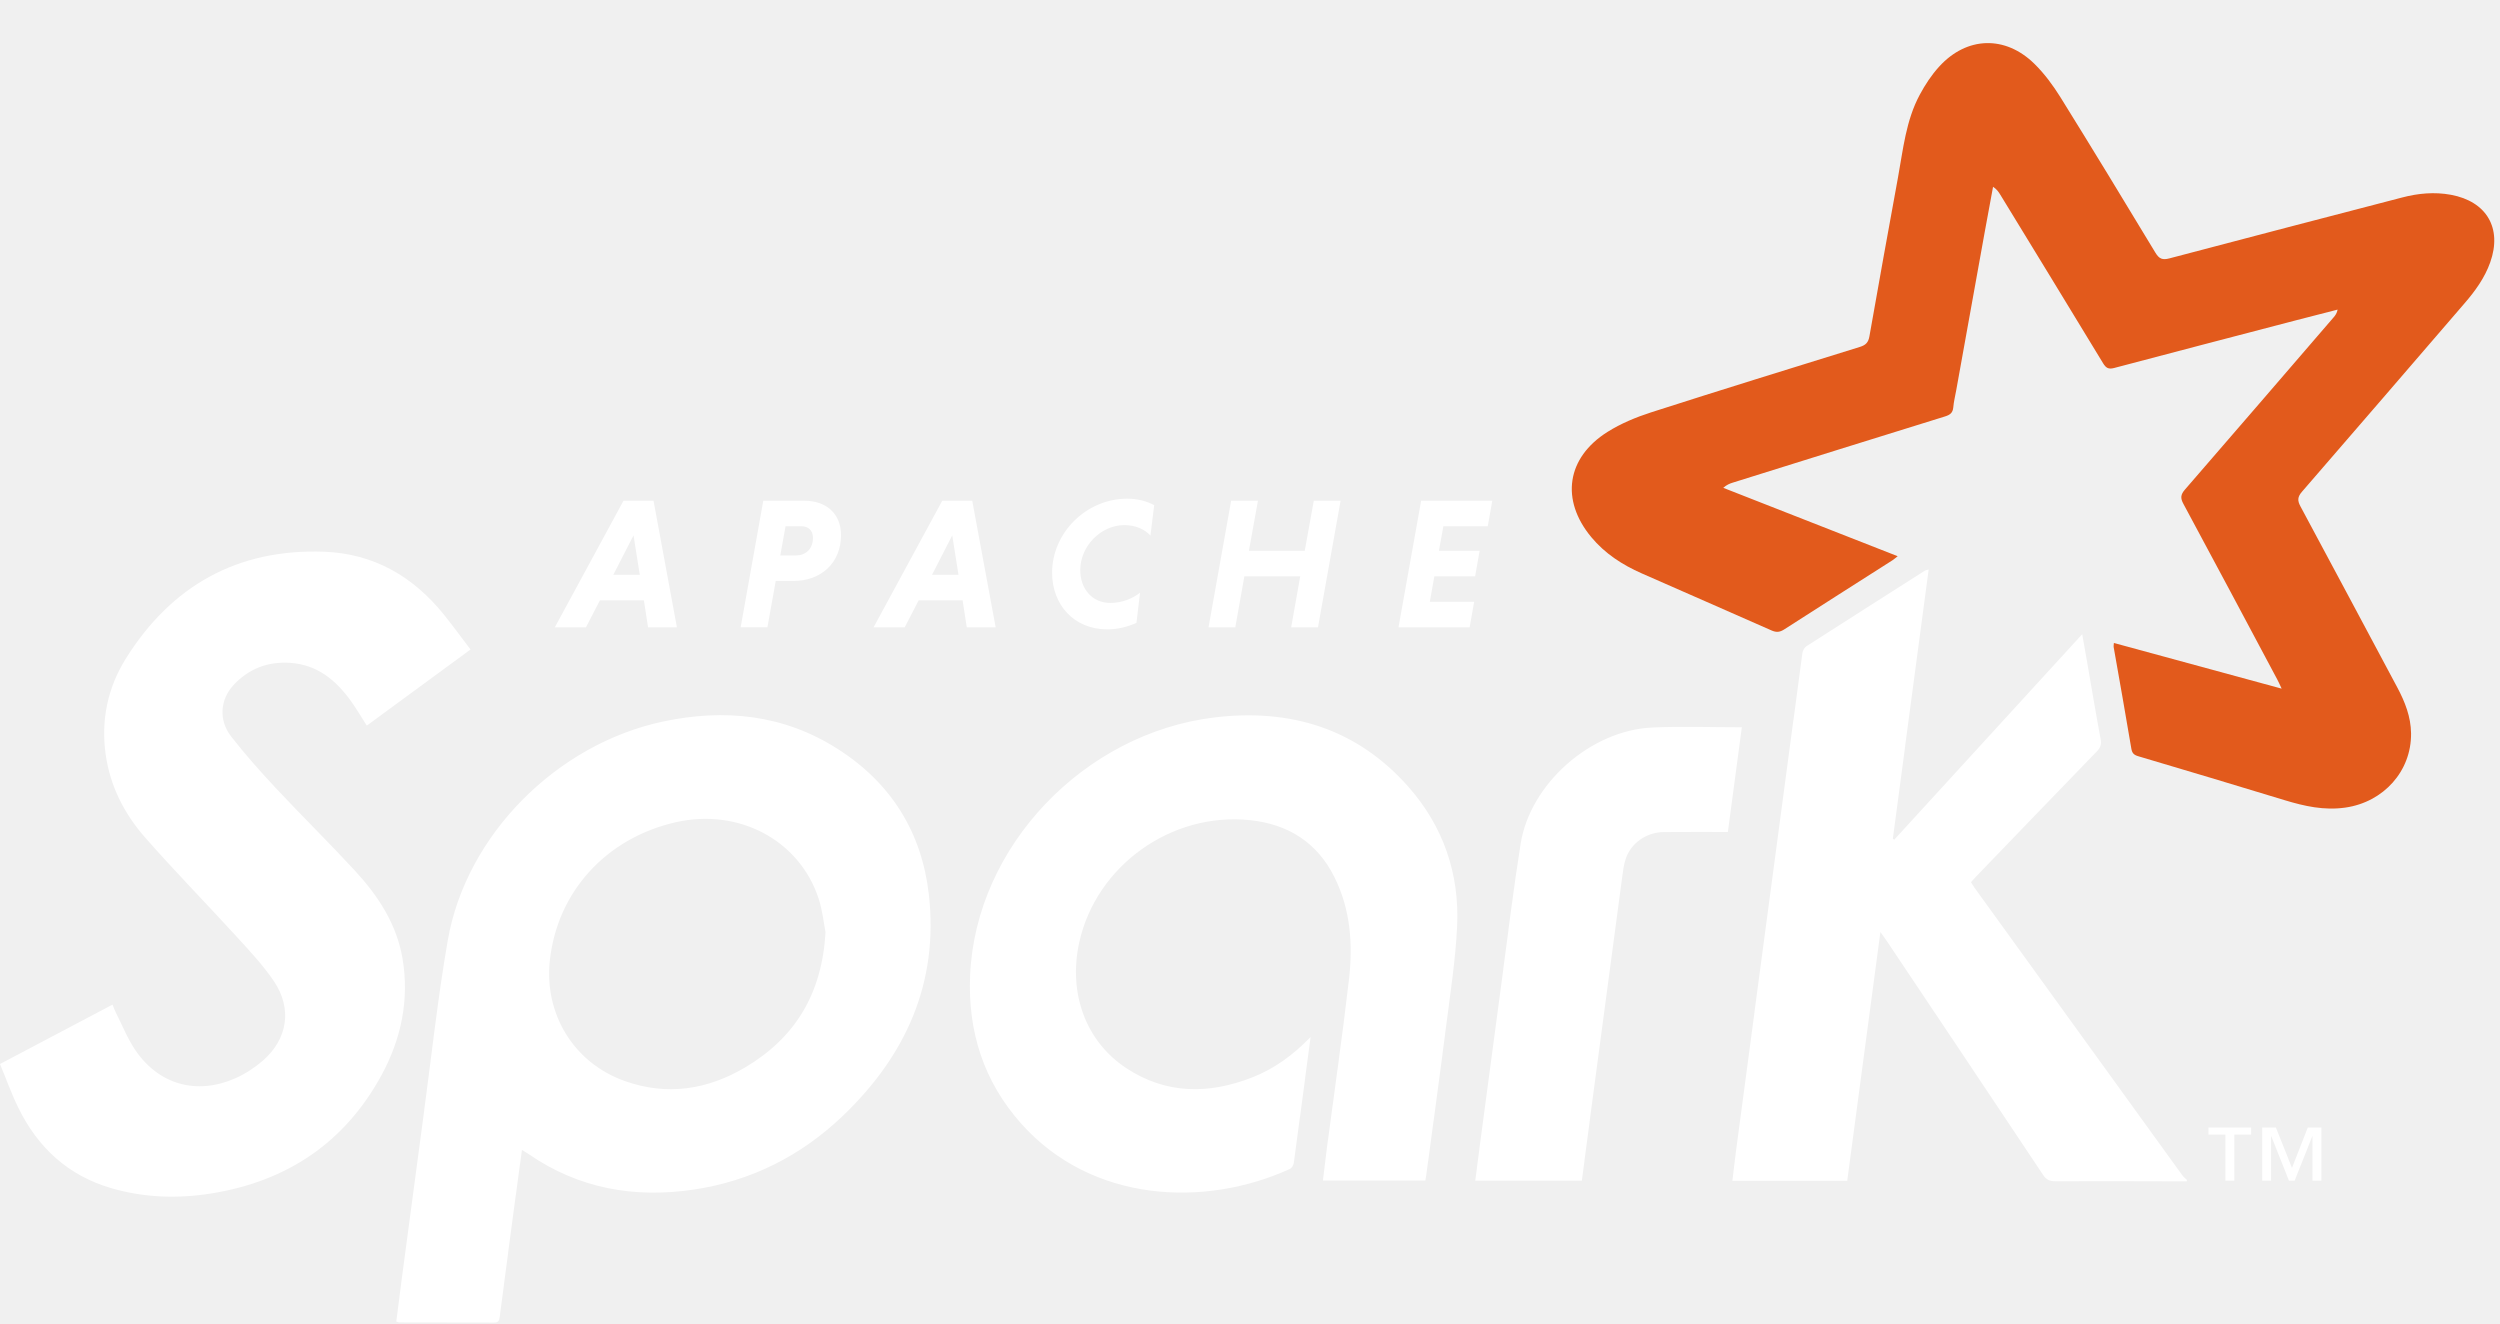
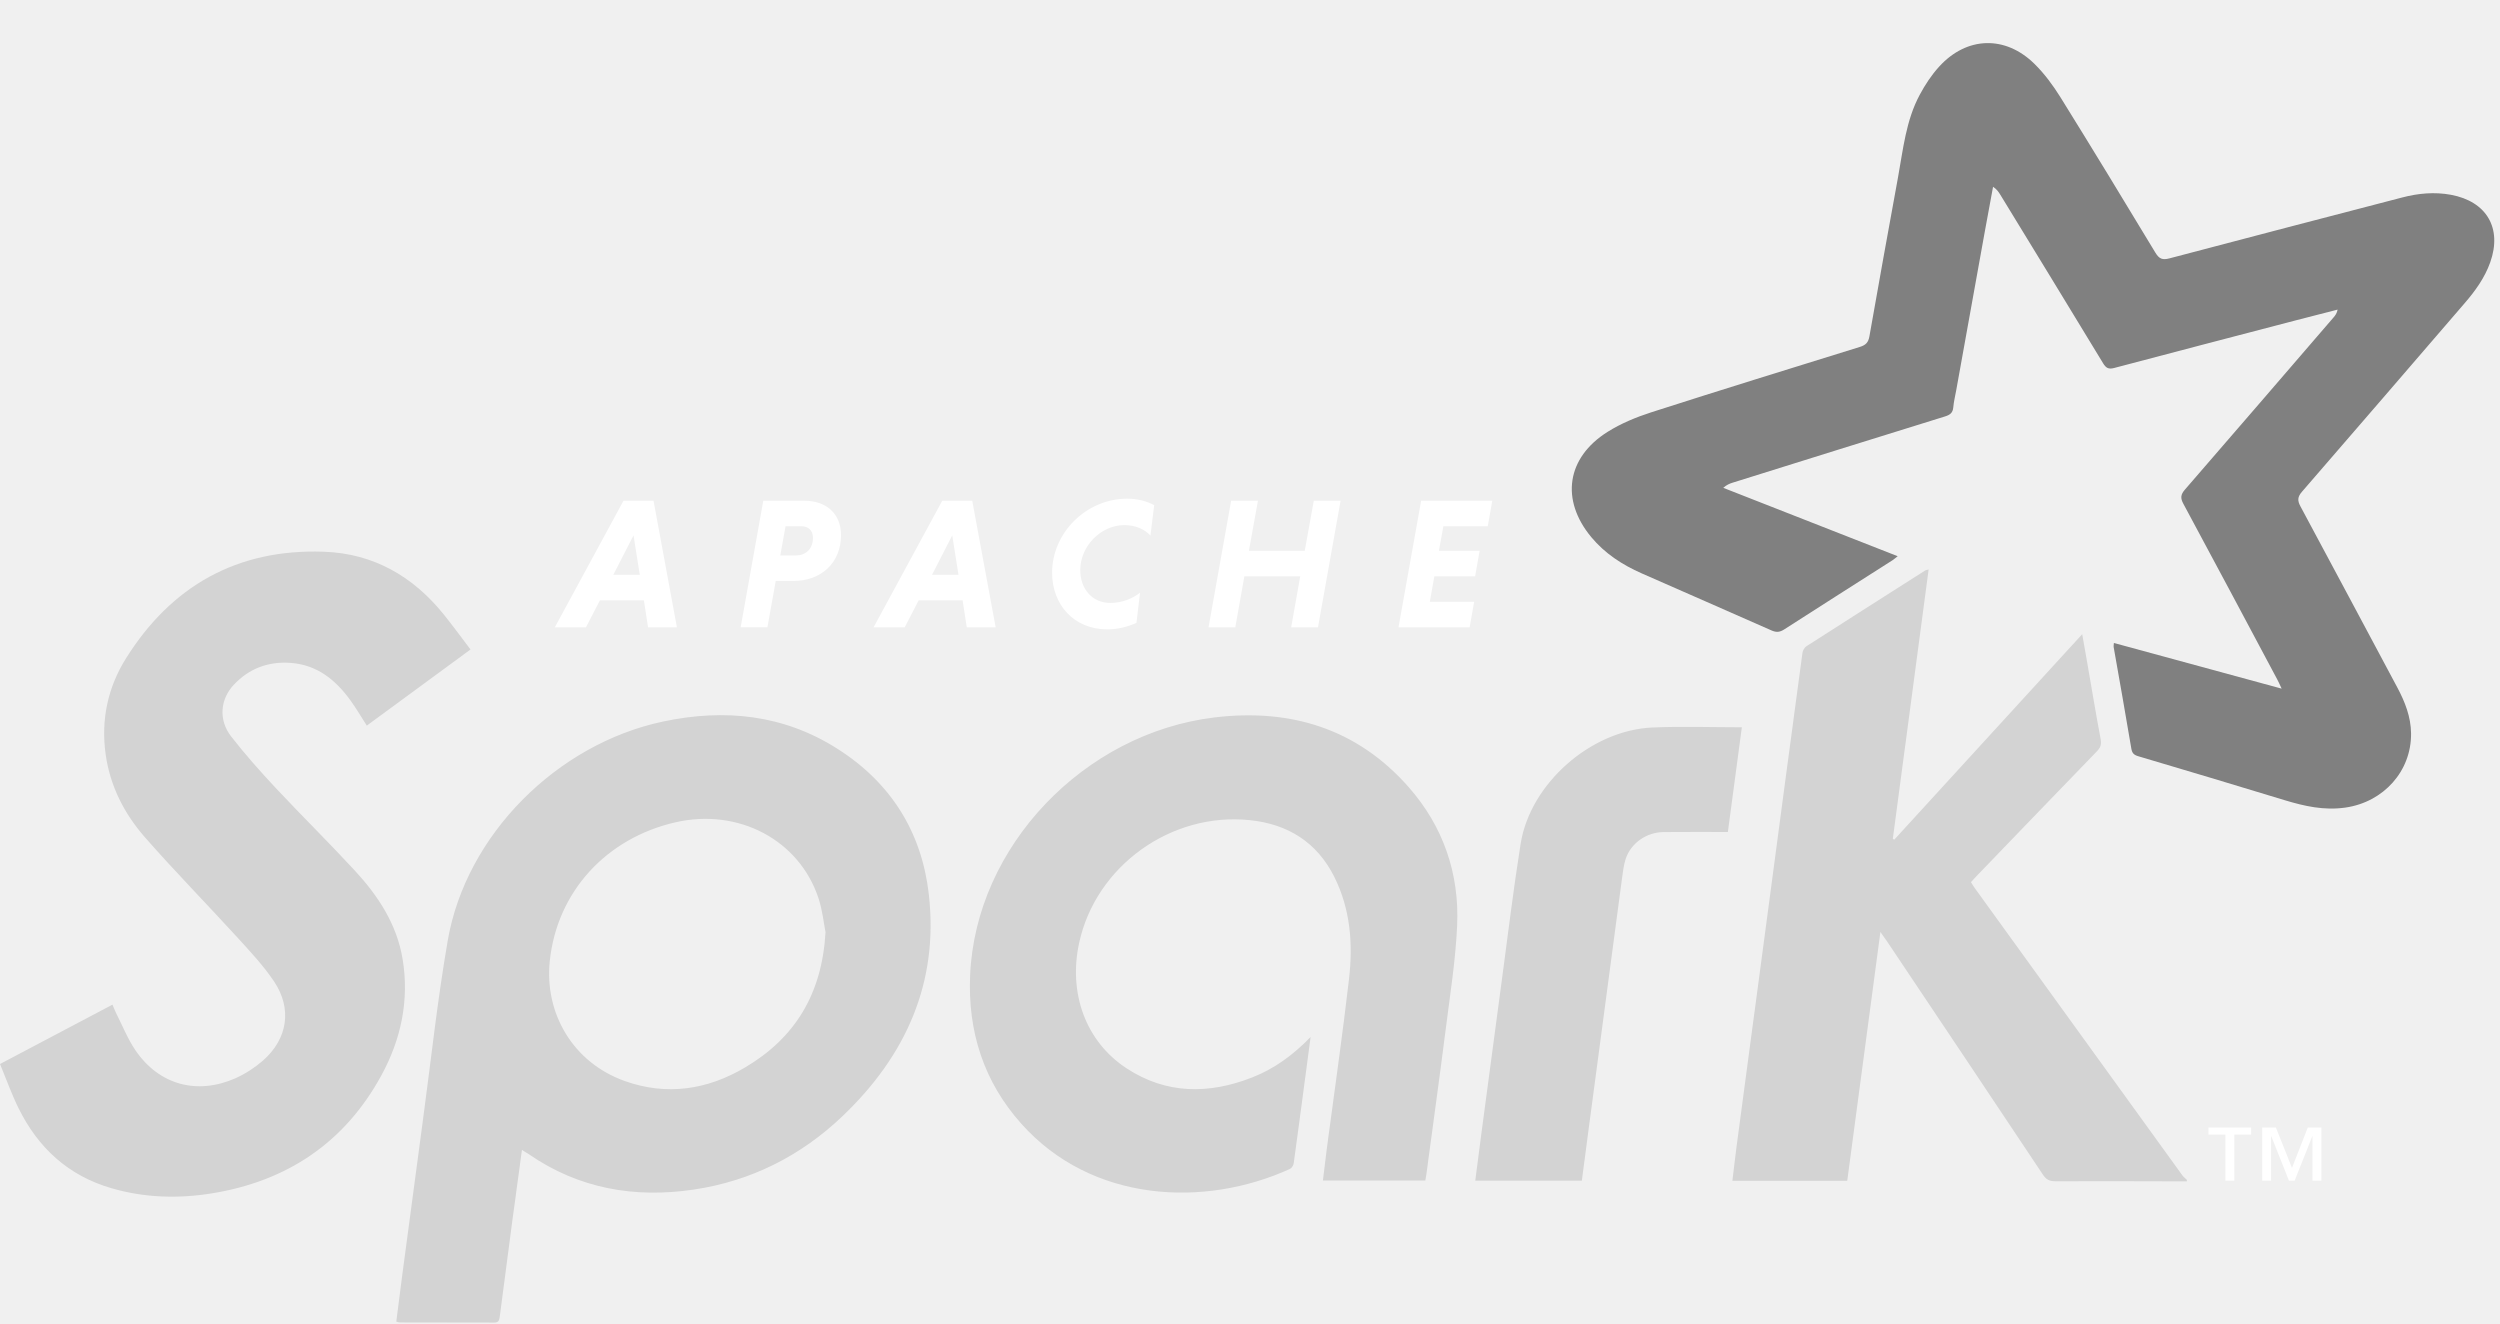
<svg xmlns="http://www.w3.org/2000/svg" width="68" height="36" viewBox="0 0 68 36">
  <g fill="none" fill-rule="evenodd">
-     <path fill="#E25A1C" d="M62.061 17.243c-.058.123-.085.186-.117.245-.85 1.594-1.698 3.19-2.555 4.78-.087.159-.076.254.042.39 1.352 1.558 2.697 3.122 4.044 4.685.047.054.09.113.108.21-.394-.101-.788-.201-1.181-.304-1.634-.427-3.268-.853-4.9-1.285-.152-.04-.221.003-.297.128-.927 1.528-1.86 3.053-2.792 4.578-.048.08-.1.157-.202.223-.075-.407-.152-.814-.225-1.221l-.777-4.314c-.028-.156-.067-.31-.08-.467-.014-.148-.09-.203-.227-.245-1.925-.596-3.848-1.198-5.772-1.8-.084-.026-.167-.06-.257-.141l4.744-1.86c-.058-.045-.096-.08-.138-.108-.984-.628-1.97-1.253-2.95-1.884-.118-.075-.211-.086-.343-.027-1.175.521-2.355 1.033-3.531 1.552-.529.233-1.004.542-1.374.988-.837 1.01-.672 2.158.443 2.86.365.23.78.401 1.192.534 1.886.606 3.779 1.19 5.67 1.777.159.049.233.119.262.288.252 1.44.514 2.877.776 4.315.141.768.216 1.557.595 2.26.146.272.32.537.528.764.75.822 1.799.854 2.593.07.268-.264.498-.576.698-.895.874-1.407 1.735-2.823 2.59-4.24.102-.169.193-.202.38-.153 2.11.558 4.222 1.107 6.333 1.657.436.114.876.155 1.323.073.974-.18 1.4-.91 1.07-1.838-.15-.422-.409-.78-.7-1.116-1.473-1.71-2.944-3.42-4.422-5.125-.121-.14-.124-.24-.04-.396.882-1.64 1.756-3.283 2.634-4.925.21-.393.37-.8.375-1.252.01-1.027-.75-1.867-1.785-2.016-.58-.084-1.118.038-1.66.203-1.323.404-2.648.8-3.974 1.193-.123.037-.17.084-.191.215-.153.92-.319 1.838-.48 2.757-.004.025.003.052.007.109l4.563-1.242" transform="matrix(1 0 0 -1 0 35.974)" />
-     <path fill="#FFF" d="M59.483 3.841c-1.193.002-2.386.008-3.58.003-.157 0-.246.045-.334.177-1.412 2.122-2.83 4.239-4.248 6.357-.045.068-.093.133-.174.246l-.902-6.767h-3.124c.037.3.069.59.107.88.305 2.296.611 4.594.918 6.89.292 2.195.583 4.39.88 6.585.009.065.053.148.107.183 1.075.69 2.154 1.376 3.232 2.062.016.01.038.011.094.027l-.974-7.324.038-.026 5.113 5.59.136-.772c.121-.698.237-1.396.367-2.092.026-.14-.011-.228-.106-.325-1.094-1.13-2.185-2.263-3.276-3.396l-.147-.159c.035-.055.064-.108.1-.157l5.647-7.814c.034-.048.083-.085.126-.127v-.04M22.455 10.614c-.048.24-.082.593-.19.922-.523 1.592-2.18 2.465-3.894 2.071-1.88-.431-3.224-1.89-3.418-3.782-.144-1.4.62-2.749 2.041-3.255 1.145-.408 2.247-.237 3.27.368 1.358.803 2.093 1.995 2.19 3.676zm-8.258-5.917c-.093-.685-.182-1.33-.268-1.977-.114-.858-.228-1.717-.338-2.576-.013-.1-.044-.145-.153-.144-.858.003-1.716.003-2.574.004-.02 0-.039.01-.085.023.051.406.102.812.156 1.218.19 1.425.378 2.849.57 4.273.22 1.628.394 3.264.675 4.882.499 2.864 2.962 5.333 5.854 5.948 1.676.356 3.28.191 4.743-.74 1.46-.927 2.297-2.273 2.488-3.967.27-2.394-.624-4.382-2.348-6.026-1.132-1.08-2.487-1.766-4.05-1.998-1.61-.239-3.124.026-4.482.962-.05.034-.103.064-.188.118M12.798 18.308l-2.821-2.071c-.15.233-.285.466-.442.683-.404.557-.906.973-1.637 1.024-.607.042-1.126-.156-1.54-.597-.37-.395-.418-.957-.072-1.403.38-.49.796-.956 1.221-1.411.705-.753 1.442-1.478 2.142-2.236.637-.689 1.144-1.462 1.301-2.404.187-1.12-.04-2.187-.577-3.171-.994-1.822-2.56-2.88-4.626-3.21-.913-.146-1.823-.117-2.714.142C1.851 3.997 1.03 4.76.5 5.84.313 6.22.17 6.624 0 7.033l3.06 1.615c.035-.084.06-.154.093-.22.174-.343.317-.707.532-1.023.639-.937 1.67-1.222 2.718-.76.268.12.527.288.748.48.675.591.801 1.413.302 2.156-.287.427-.646.81-.995 1.193-.835.914-1.704 1.8-2.52 2.73-.561.642-.943 1.39-1.064 2.25-.132.938.058 1.823.553 2.613 1.23 1.963 3.02 2.985 5.385 2.9 1.348-.048 2.422-.67 3.256-1.703.246-.306.478-.624.73-.956M35.648 7.767c-.156-1.183-.304-2.307-.458-3.43-.008-.057-.053-.134-.102-.157-2.329-1.063-5.395-.915-7.307 1.227-1.028 1.15-1.459 2.516-1.394 4.036.149 3.517 3.105 6.587 6.641 7.016 2.066.251 3.878-.3 5.277-1.882.953-1.078 1.394-2.366 1.329-3.787-.043-.938-.192-1.873-.31-2.807-.168-1.323-.352-2.645-.529-3.967-.006-.047-.016-.094-.026-.153h-2.786c.037.304.071.601.11.898.202 1.527.424 3.052.6 4.582.11.952.041 1.898-.4 2.78-.47.939-1.259 1.435-2.295 1.543-2.145.224-4.186-1.246-4.643-3.328-.302-1.374.174-2.691 1.284-3.42 1.081-.71 2.24-.712 3.418-.251.598.233 1.107.602 1.591 1.1M47.378 16.192l-.38-2.848c-.59 0-1.167.003-1.744-.002-.468-.003-.895-.301-1.036-.732-.055-.168-.075-.349-.099-.526-.293-2.187-.583-4.374-.874-6.562-.074-.551-.145-1.103-.219-1.663h-2.899c.054.42.105.828.16 1.234.188 1.418.376 2.835.567 4.252.165 1.226.312 2.455.507 3.677.26 1.638 1.912 3.093 3.588 3.164.8.035 1.602.006 2.429.006" transform="matrix(1 0 0 -1 0 35.974)" />
+     <path fill="#808080" d="M62.061 17.243c-.058.123-.085.186-.117.245-.85 1.594-1.698 3.19-2.555 4.78-.087.159-.076.254.042.39 1.352 1.558 2.697 3.122 4.044 4.685.047.054.09.113.108.21-.394-.101-.788-.201-1.181-.304-1.634-.427-3.268-.853-4.9-1.285-.152-.04-.221.003-.297.128-.927 1.528-1.86 3.053-2.792 4.578-.048.08-.1.157-.202.223-.075-.407-.152-.814-.225-1.221l-.777-4.314c-.028-.156-.067-.31-.08-.467-.014-.148-.09-.203-.227-.245-1.925-.596-3.848-1.198-5.772-1.8-.084-.026-.167-.06-.257-.141l4.744-1.86c-.058-.045-.096-.08-.138-.108-.984-.628-1.97-1.253-2.95-1.884-.118-.075-.211-.086-.343-.027-1.175.521-2.355 1.033-3.531 1.552-.529.233-1.004.542-1.374.988-.837 1.01-.672 2.158.443 2.86.365.23.78.401 1.192.534 1.886.606 3.779 1.19 5.67 1.777.159.049.233.119.262.288.252 1.44.514 2.877.776 4.315.141.768.216 1.557.595 2.26.146.272.32.537.528.764.75.822 1.799.854 2.593.07.268-.264.498-.576.698-.895.874-1.407 1.735-2.823 2.59-4.24.102-.169.193-.202.38-.153 2.11.558 4.222 1.107 6.333 1.657.436.114.876.155 1.323.073.974-.18 1.4-.91 1.07-1.838-.15-.422-.409-.78-.7-1.116-1.473-1.71-2.944-3.42-4.422-5.125-.121-.14-.124-.24-.04-.396.882-1.64 1.756-3.283 2.634-4.925.21-.393.37-.8.375-1.252.01-1.027-.75-1.867-1.785-2.016-.58-.084-1.118.038-1.66.203-1.323.404-2.648.8-3.974 1.193-.123.037-.17.084-.191.215-.153.92-.319 1.838-.48 2.757-.004.025.003.052.007.109l4.563-1.242" transform="matrix(1 0 0 -1 0 35.974)" />
+     <path fill="#D3D3D3" d="M59.483 3.841c-1.193.002-2.386.008-3.58.003-.157 0-.246.045-.334.177-1.412 2.122-2.83 4.239-4.248 6.357-.045.068-.093.133-.174.246l-.902-6.767h-3.124c.037.3.069.59.107.88.305 2.296.611 4.594.918 6.89.292 2.195.583 4.39.88 6.585.009.065.053.148.107.183 1.075.69 2.154 1.376 3.232 2.062.016.01.038.011.094.027l-.974-7.324.038-.026 5.113 5.59.136-.772c.121-.698.237-1.396.367-2.092.026-.14-.011-.228-.106-.325-1.094-1.13-2.185-2.263-3.276-3.396l-.147-.159c.035-.055.064-.108.1-.157l5.647-7.814c.034-.048.083-.085.126-.127v-.04M22.455 10.614c-.048.24-.082.593-.19.922-.523 1.592-2.18 2.465-3.894 2.071-1.88-.431-3.224-1.89-3.418-3.782-.144-1.4.62-2.749 2.041-3.255 1.145-.408 2.247-.237 3.27.368 1.358.803 2.093 1.995 2.19 3.676zm-8.258-5.917c-.093-.685-.182-1.33-.268-1.977-.114-.858-.228-1.717-.338-2.576-.013-.1-.044-.145-.153-.144-.858.003-1.716.003-2.574.004-.02 0-.039.01-.085.023.051.406.102.812.156 1.218.19 1.425.378 2.849.57 4.273.22 1.628.394 3.264.675 4.882.499 2.864 2.962 5.333 5.854 5.948 1.676.356 3.28.191 4.743-.74 1.46-.927 2.297-2.273 2.488-3.967.27-2.394-.624-4.382-2.348-6.026-1.132-1.08-2.487-1.766-4.05-1.998-1.61-.239-3.124.026-4.482.962-.05.034-.103.064-.188.118M12.798 18.308l-2.821-2.071c-.15.233-.285.466-.442.683-.404.557-.906.973-1.637 1.024-.607.042-1.126-.156-1.54-.597-.37-.395-.418-.957-.072-1.403.38-.49.796-.956 1.221-1.411.705-.753 1.442-1.478 2.142-2.236.637-.689 1.144-1.462 1.301-2.404.187-1.12-.04-2.187-.577-3.171-.994-1.822-2.56-2.88-4.626-3.21-.913-.146-1.823-.117-2.714.142C1.851 3.997 1.03 4.76.5 5.84.313 6.22.17 6.624 0 7.033l3.06 1.615c.035-.084.06-.154.093-.22.174-.343.317-.707.532-1.023.639-.937 1.67-1.222 2.718-.76.268.12.527.288.748.48.675.591.801 1.413.302 2.156-.287.427-.646.81-.995 1.193-.835.914-1.704 1.8-2.52 2.73-.561.642-.943 1.39-1.064 2.25-.132.938.058 1.823.553 2.613 1.23 1.963 3.02 2.985 5.385 2.9 1.348-.048 2.422-.67 3.256-1.703.246-.306.478-.624.73-.956M35.648 7.767c-.156-1.183-.304-2.307-.458-3.43-.008-.057-.053-.134-.102-.157-2.329-1.063-5.395-.915-7.307 1.227-1.028 1.15-1.459 2.516-1.394 4.036.149 3.517 3.105 6.587 6.641 7.016 2.066.251 3.878-.3 5.277-1.882.953-1.078 1.394-2.366 1.329-3.787-.043-.938-.192-1.873-.31-2.807-.168-1.323-.352-2.645-.529-3.967-.006-.047-.016-.094-.026-.153h-2.786c.037.304.071.601.11.898.202 1.527.424 3.052.6 4.582.11.952.041 1.898-.4 2.78-.47.939-1.259 1.435-2.295 1.543-2.145.224-4.186-1.246-4.643-3.328-.302-1.374.174-2.691 1.284-3.42 1.081-.71 2.24-.712 3.418-.251.598.233 1.107.602 1.591 1.1M47.378 16.192l-.38-2.848c-.59 0-1.167.003-1.744-.002-.468-.003-.895-.301-1.036-.732-.055-.168-.075-.349-.099-.526-.293-2.187-.583-4.374-.874-6.562-.074-.551-.145-1.103-.219-1.663h-2.899c.054.42.105.828.16 1.234.188 1.418.376 2.835.567 4.252.165 1.226.312 2.455.507 3.677.26 1.638 1.912 3.093 3.588 3.164.8.035 1.602.006 2.429.006" transform="matrix(1 0 0 -1 0 35.974)" />
    <path fill="#FFF" fill-rule="nonzero" d="M62.9 3.859v1.207h-.006l-.48-1.207h-.154l-.48 1.207h-.007V3.86h-.242v1.446h.373l.438-1.099.43 1.099h.37V3.859h-.241zm-2.127 1.253V3.859h-.242v1.253h-.46v.193h1.16v-.193h-.458M16.682 20.339h.72l-.17 1.073-.55-1.073zm.832-.694h-1.196l-.38-.734h-.847l1.868 3.443h.817l.636-3.443h-.785l-.113.734M21.793 21.66h-.426l-.143-.794h.425c.257 0 .463.166.463.48 0 .208-.13.314-.319.314zm-1.032.694h1.12c.585 0 .995-.345.995-.937 0-.744-.534-1.245-1.293-1.245H21.1l-.226-1.26h-.728l.615 3.442M25.352 20.339h.719l-.17 1.073-.55-1.073zm.831-.694h-1.195l-.38-.734h-.847l1.868 3.443h.816l.637-3.443h-.786l-.113.734M30.912 19.033c-.246-.111-.518-.178-.79-.178-.924 0-1.505.684-1.505 1.54 0 1.093.935 2.015 2.044 2.015.277 0 .528-.066.733-.177l-.102-.826c-.154.167-.4.284-.709.284-.636 0-1.2-.568-1.2-1.225 0-.502.318-.892.82-.892.309 0 .606.117.806.279l-.097-.82M35.366 20.298L33.847 20.298 33.6 18.911 32.872 18.911 33.487 22.354 34.216 22.354 33.97 20.992 35.489 20.992 35.735 22.354 36.464 22.354 35.849 18.911 35.12 18.911 35.366 20.298M38.039 18.911L38.655 22.354 40.59 22.354 40.467 21.66 39.26 21.66 39.138 20.992 40.246 20.992 40.123 20.298 39.014 20.298 38.891 19.605 40.097 19.605 39.974 18.911 38.039 18.911" transform="matrix(1 0 0 -1 0 35.974)" />
  </g>
</svg>
